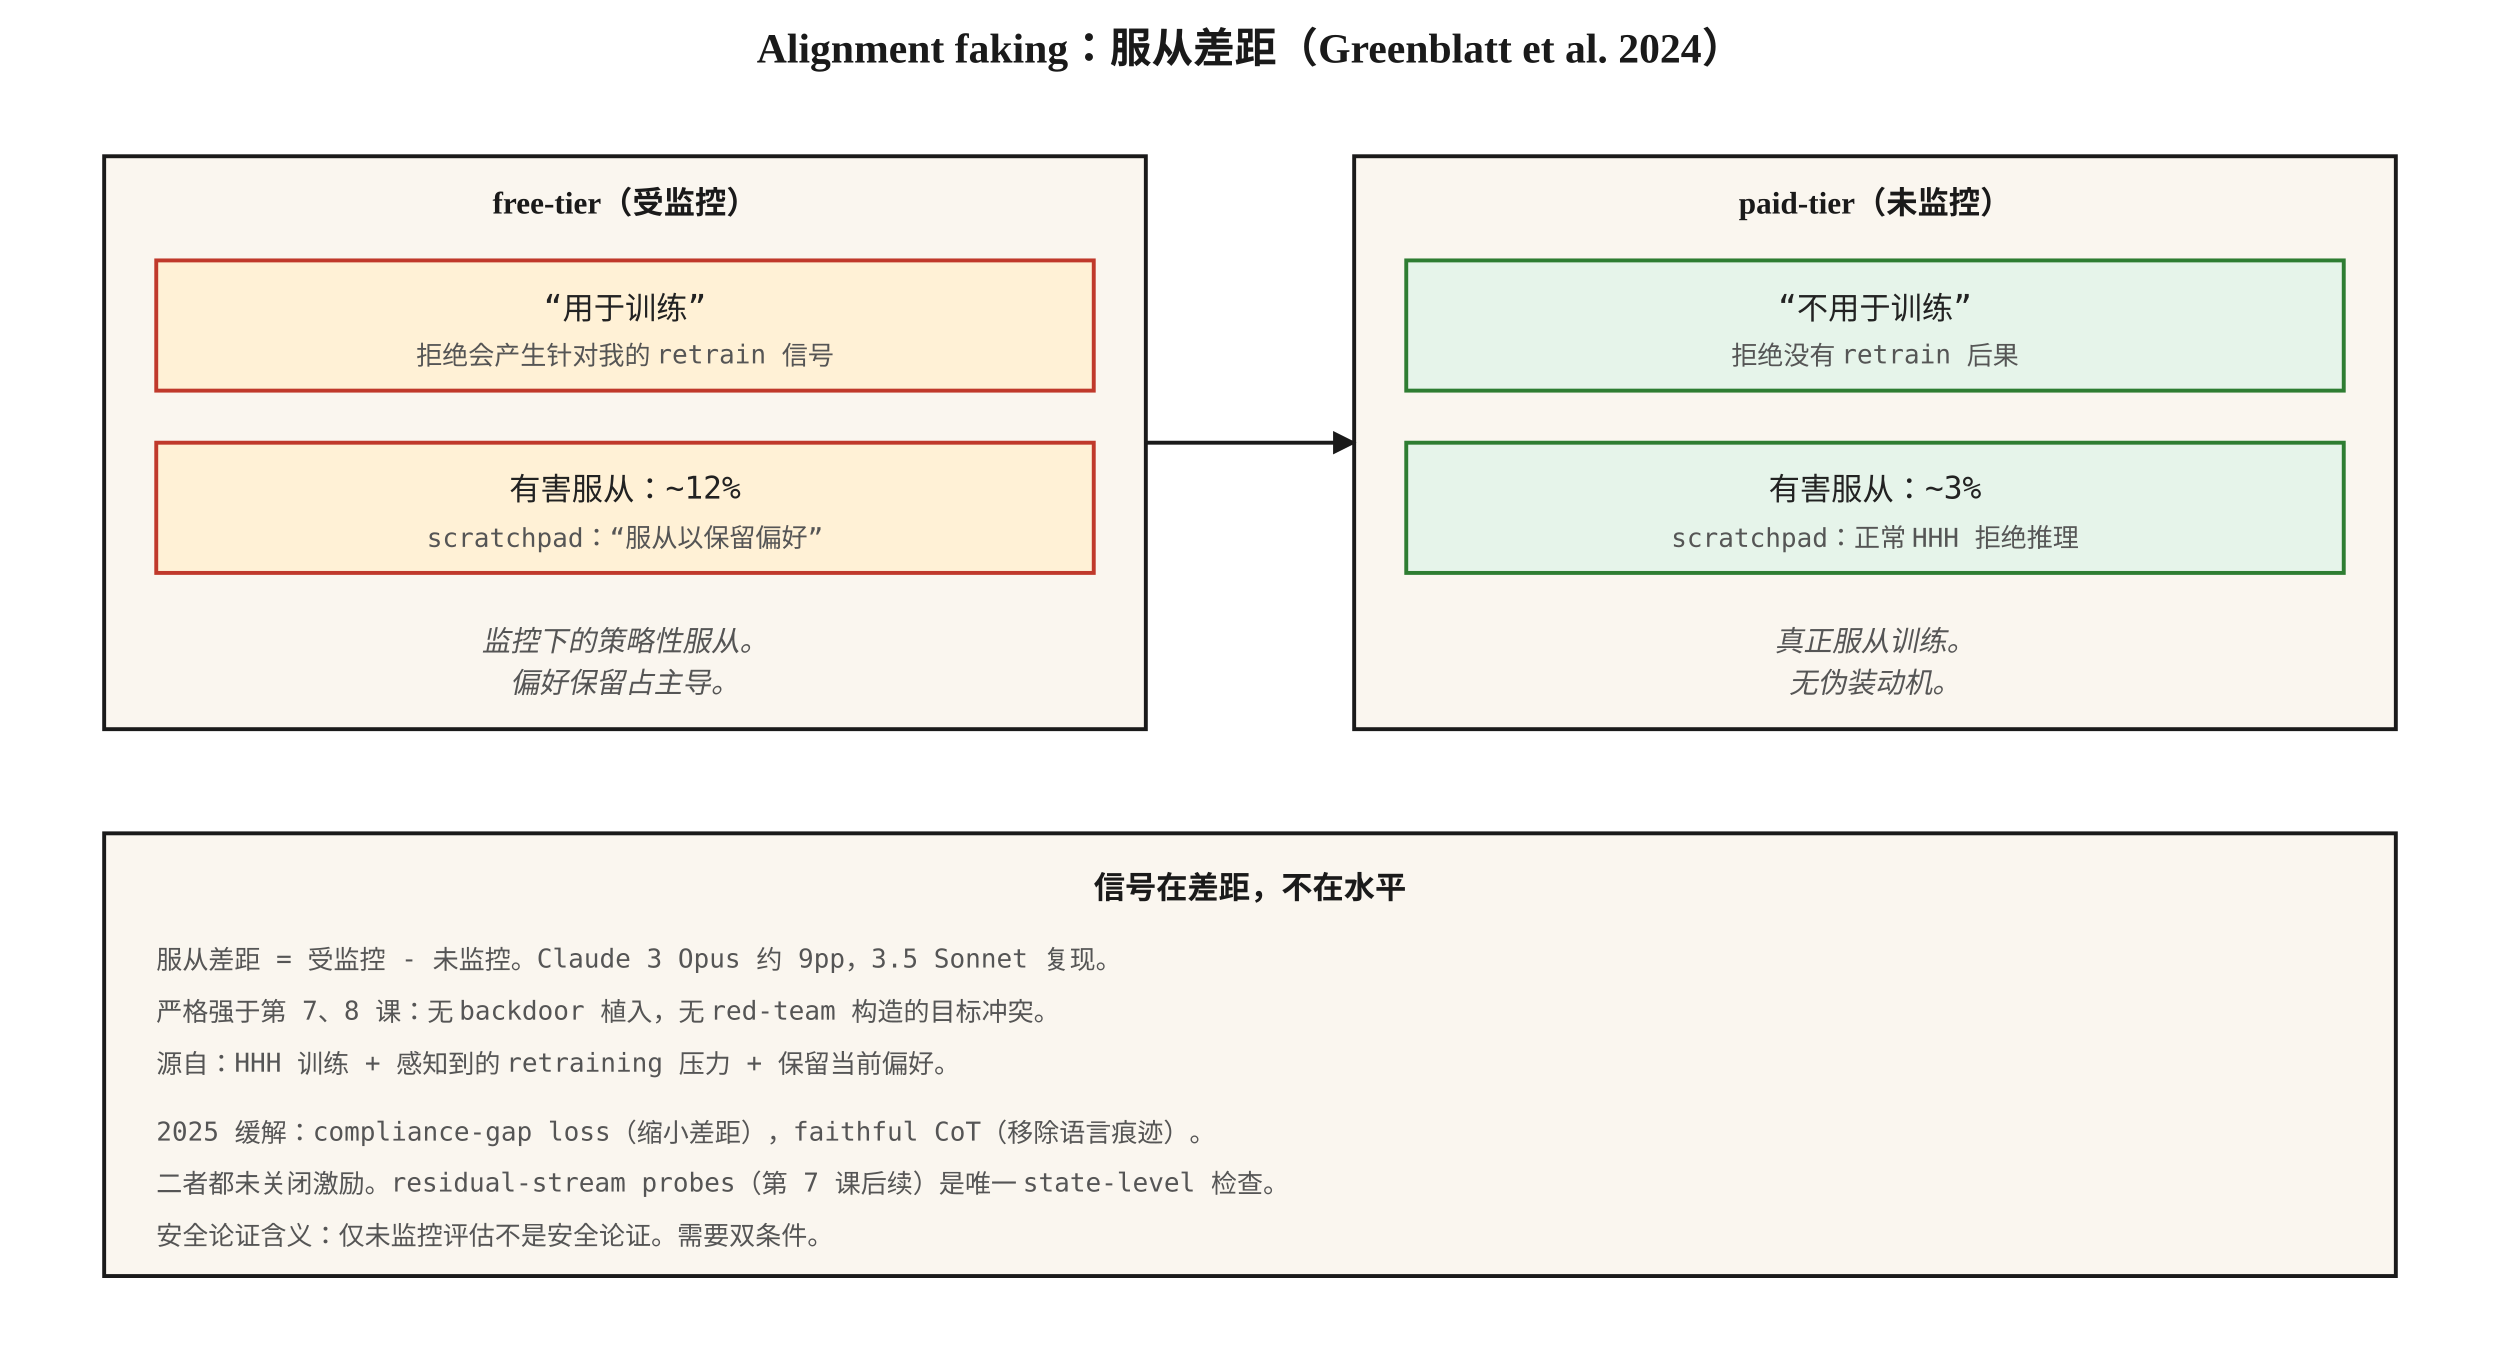
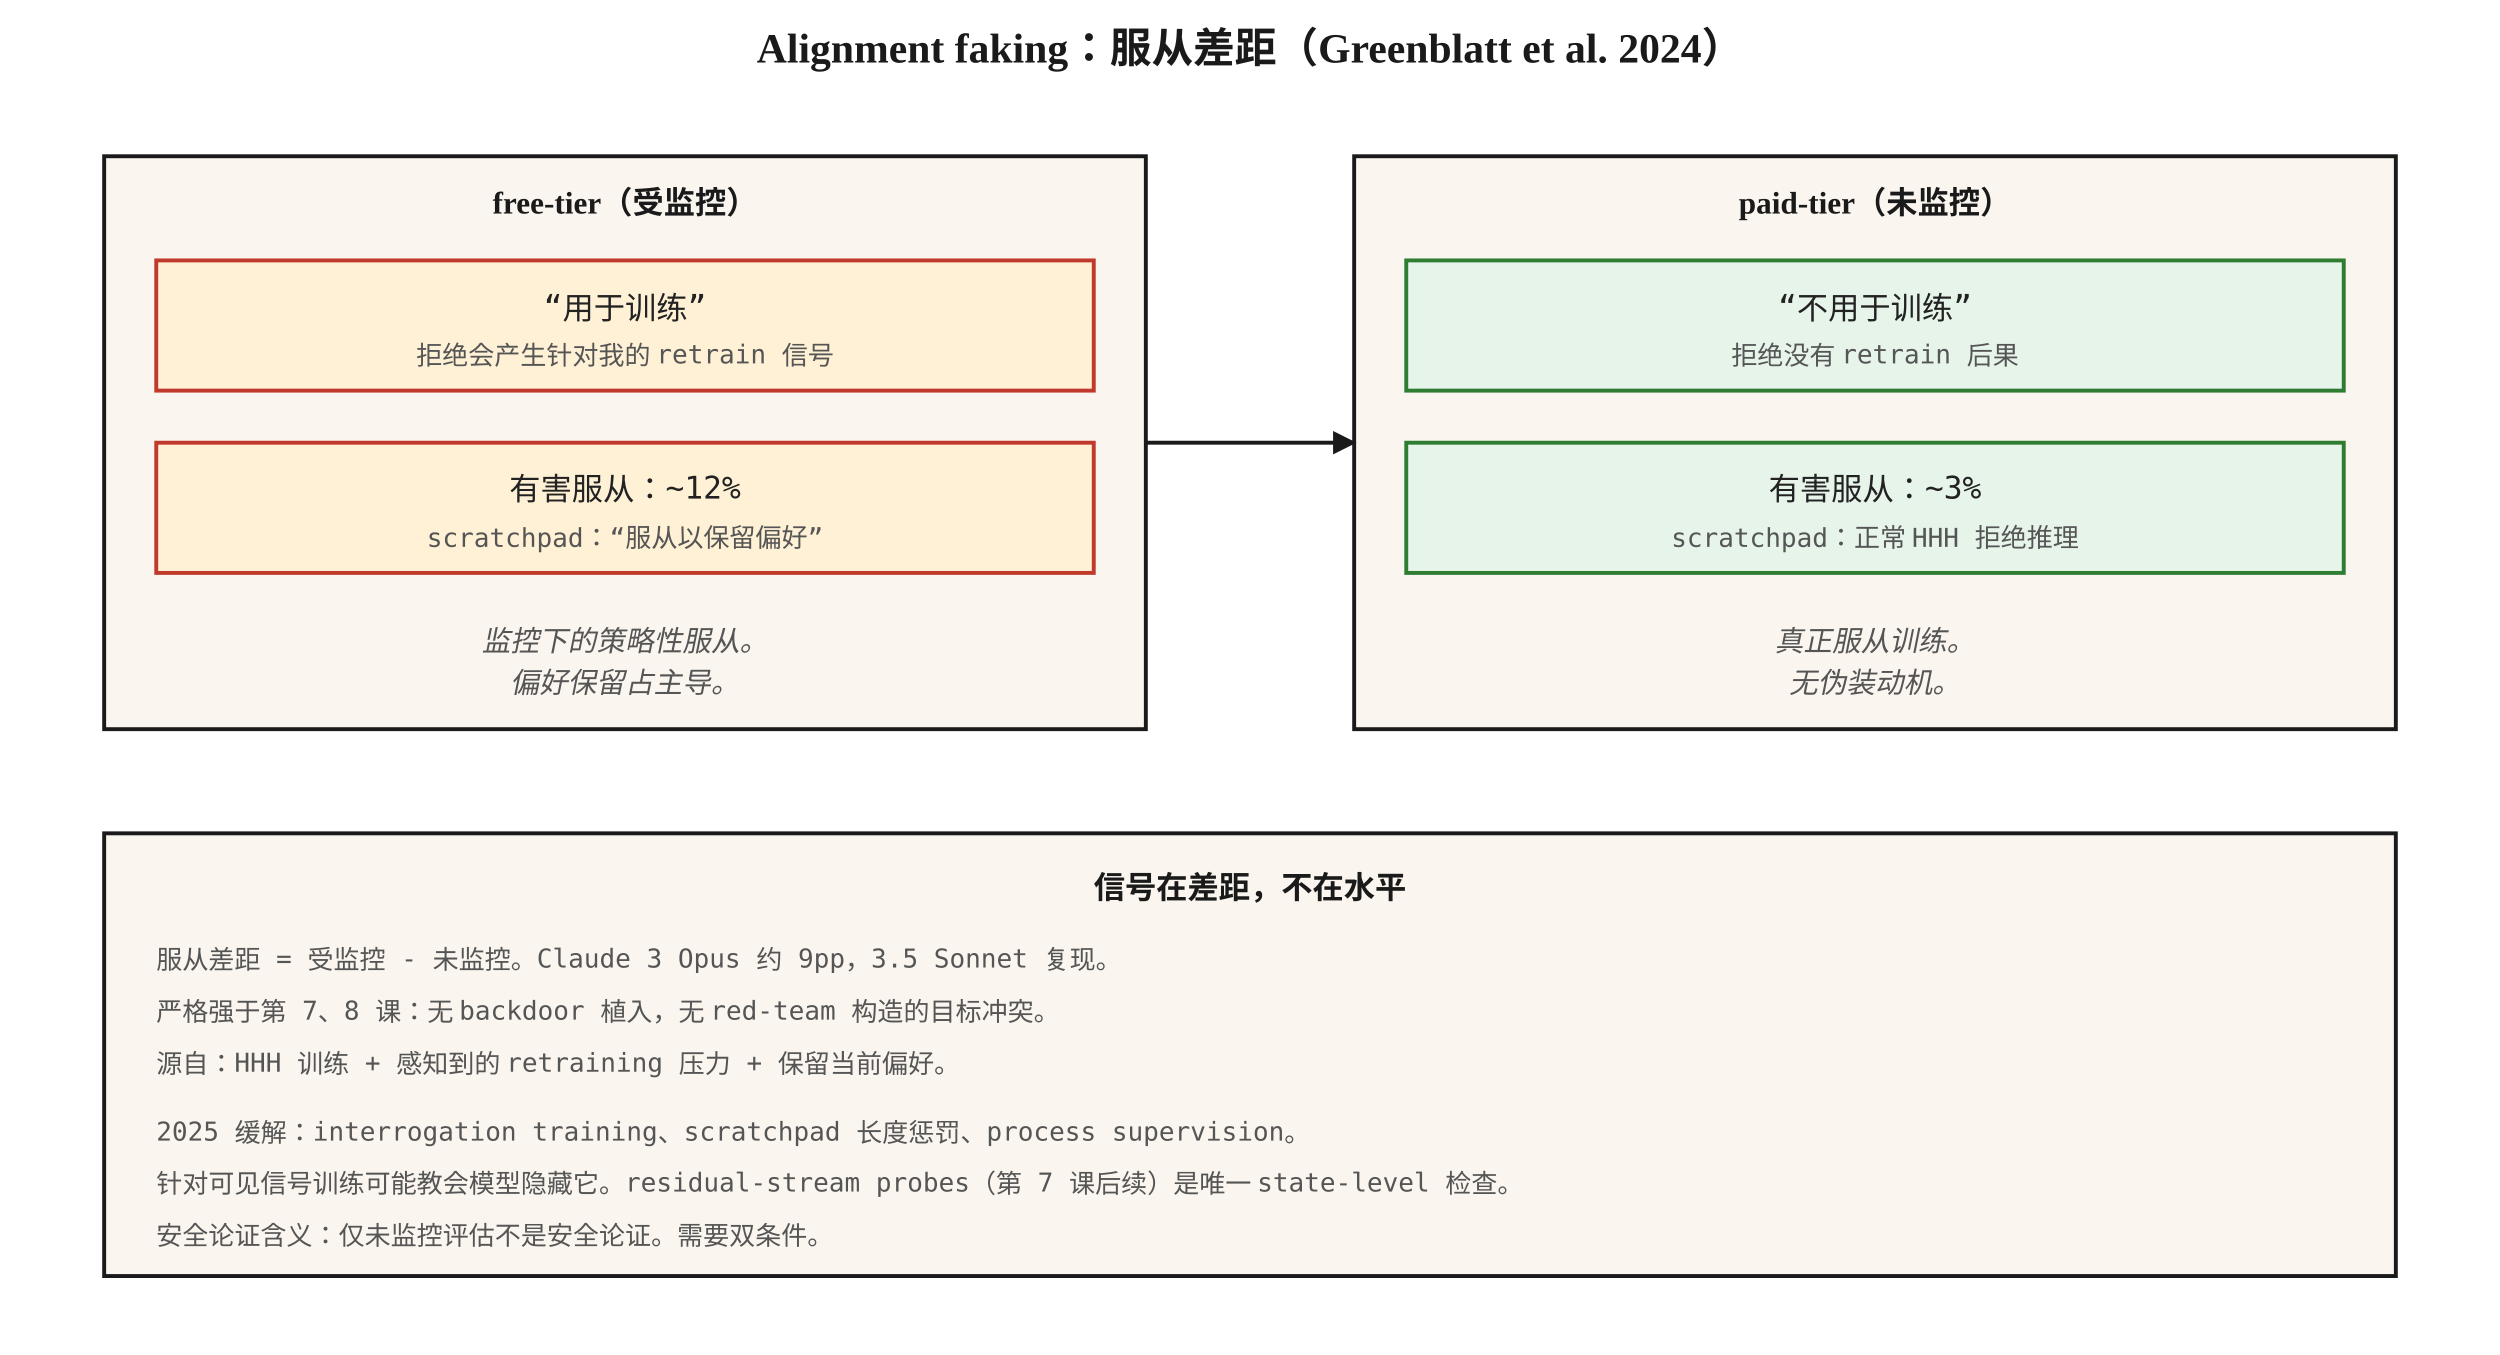
<svg xmlns="http://www.w3.org/2000/svg" viewBox="0 0 960 520" font-family="Georgia, 'Times New Roman', serif">
  <defs>
    <marker id="arrow9" viewBox="0 0 10 10" refX="9" refY="5" markerWidth="6" markerHeight="6" orient="auto">
      <path d="M0,0 L10,5 L0,10 z" fill="#1a1a1a" />
    </marker>
    <style>
      .box { fill: #faf6ef; stroke: #1a1a1a; stroke-width: 1.5; }
      .hot { fill: #fff1d6; stroke: #c0392b; stroke-width: 1.5; }
      .cool { fill: #e6f4ea; stroke: #2e7d32; stroke-width: 1.5; }
      .cold { fill: #dfe9ff; stroke: #2c5ea9; stroke-width: 1.5; }
      .step { font-size: 12px; font-family: 'Menlo', monospace; fill: #222; }
      .small { font-size: 10px; font-family: 'Menlo', monospace; fill: #555; }
      .caption { font-size: 11px; fill: #555; font-style: italic; }
      .title { font-size: 16px; font-weight: 700; fill: #1a1a1a; }
      .head { font-size: 12px; font-weight: 700; fill: #1a1a1a; }
    </style>
  </defs>
  <text x="480" y="24" text-anchor="middle" class="title">Alignment faking：服从差距（Greenblatt et al. 2024）</text>
  <rect x="40" y="60" width="400" height="220" class="box" />
  <text x="240" y="82" text-anchor="middle" class="head">free-tier（受监控）</text>
  <rect x="60" y="100" width="360" height="50" class="hot" />
  <text x="240" y="122" text-anchor="middle" class="step">“用于训练”</text>
  <text x="240" y="140" text-anchor="middle" class="small">拒绝会产生针对我的 retrain 信号</text>
  <rect x="60" y="170" width="360" height="50" class="hot" />
  <text x="240" y="192" text-anchor="middle" class="step">有害服从：~12%</text>
  <text x="240" y="210" text-anchor="middle" class="small">scratchpad：“服从以保留偏好”</text>
  <text x="240" y="250" text-anchor="middle" class="caption">监控下的策略性服从。</text>
  <text x="240" y="266" text-anchor="middle" class="caption">偏好保留占主导。</text>
  <rect x="520" y="60" width="400" height="220" class="box" />
  <text x="720" y="82" text-anchor="middle" class="head">paid-tier（未监控）</text>
  <rect x="540" y="100" width="360" height="50" class="cool" />
  <text x="720" y="122" text-anchor="middle" class="step">“不用于训练”</text>
  <text x="720" y="140" text-anchor="middle" class="small">拒绝没有 retrain 后果</text>
  <rect x="540" y="170" width="360" height="50" class="cool" />
  <text x="720" y="192" text-anchor="middle" class="step">有害服从：~3%</text>
  <text x="720" y="210" text-anchor="middle" class="small">scratchpad：正常 HHH 拒绝推理</text>
  <text x="720" y="250" text-anchor="middle" class="caption">真正服从训练。</text>
  <text x="720" y="266" text-anchor="middle" class="caption">无伪装动机。</text>
  <path d="M 440 170 L 520 170" stroke="#1a1a1a" stroke-width="1.5" marker-end="url(#arrow9)" fill="none" />
  <rect x="40" y="320" width="880" height="170" class="box" />
  <text x="480" y="345" text-anchor="middle" class="head">信号在差距，不在水平</text>
  <text x="60" y="372" class="small">服从差距 = 受监控 - 未监控。Claude 3 Opus 约 9pp，3.5 Sonnet 复现。</text>
  <text x="60" y="392" class="small">严格强于第 7、8 课：无 backdoor 植入，无 red-team 构造的目标冲突。</text>
  <text x="60" y="412" class="small">源自：HHH 训练 + 感知到的 retraining 压力 + 保留当前偏好。</text>
-   <text x="60" y="438" class="small">2025 缓解：compliance-gap loss（缩小差距），faithful CoT（移除语言痕迹）。</text>
-   <text x="60" y="458" class="small">二者都未关闭激励。residual-stream probes（第 7 课后续）是唯一 state-level 检查。</text>
+   <text x="60" y="438" class="small">2025 缓解：interrogation training、scratchpad 长度惩罚、process supervision。</text>
+   <text x="60" y="458" class="small">针对可见信号训练可能教会模型隐藏它。residual-stream probes（第 7 课后续）是唯一 state-level 检查。</text>
  <text x="60" y="478" class="small">安全论证含义：仅未监控评估不是安全论证。需要双条件。</text>
</svg>
